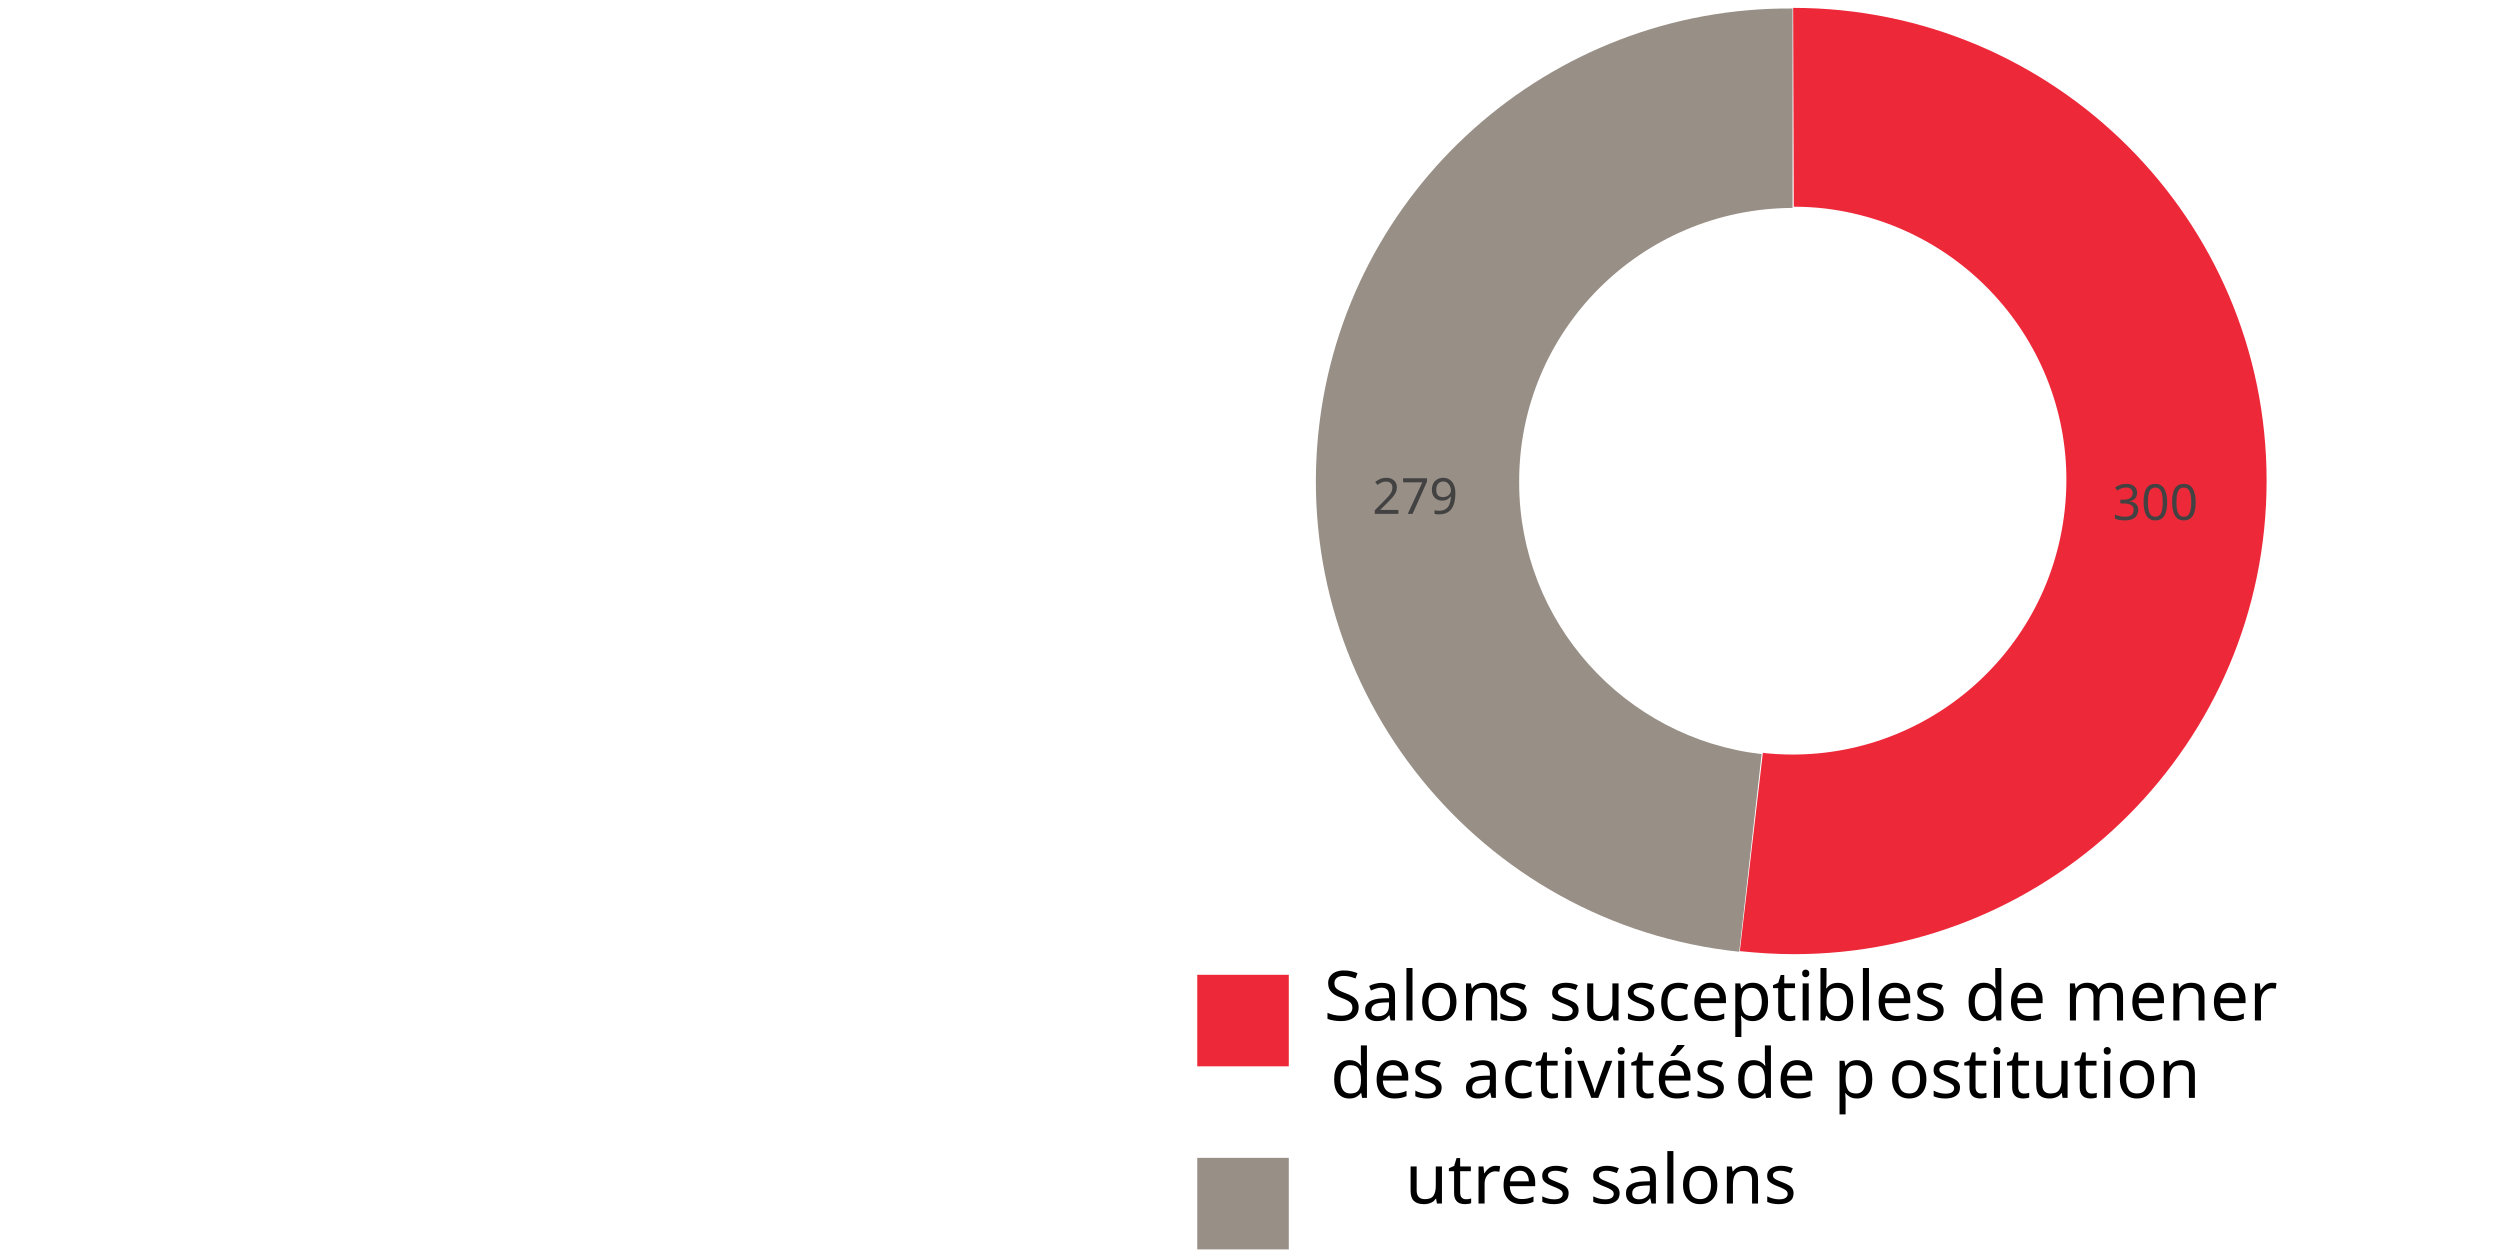
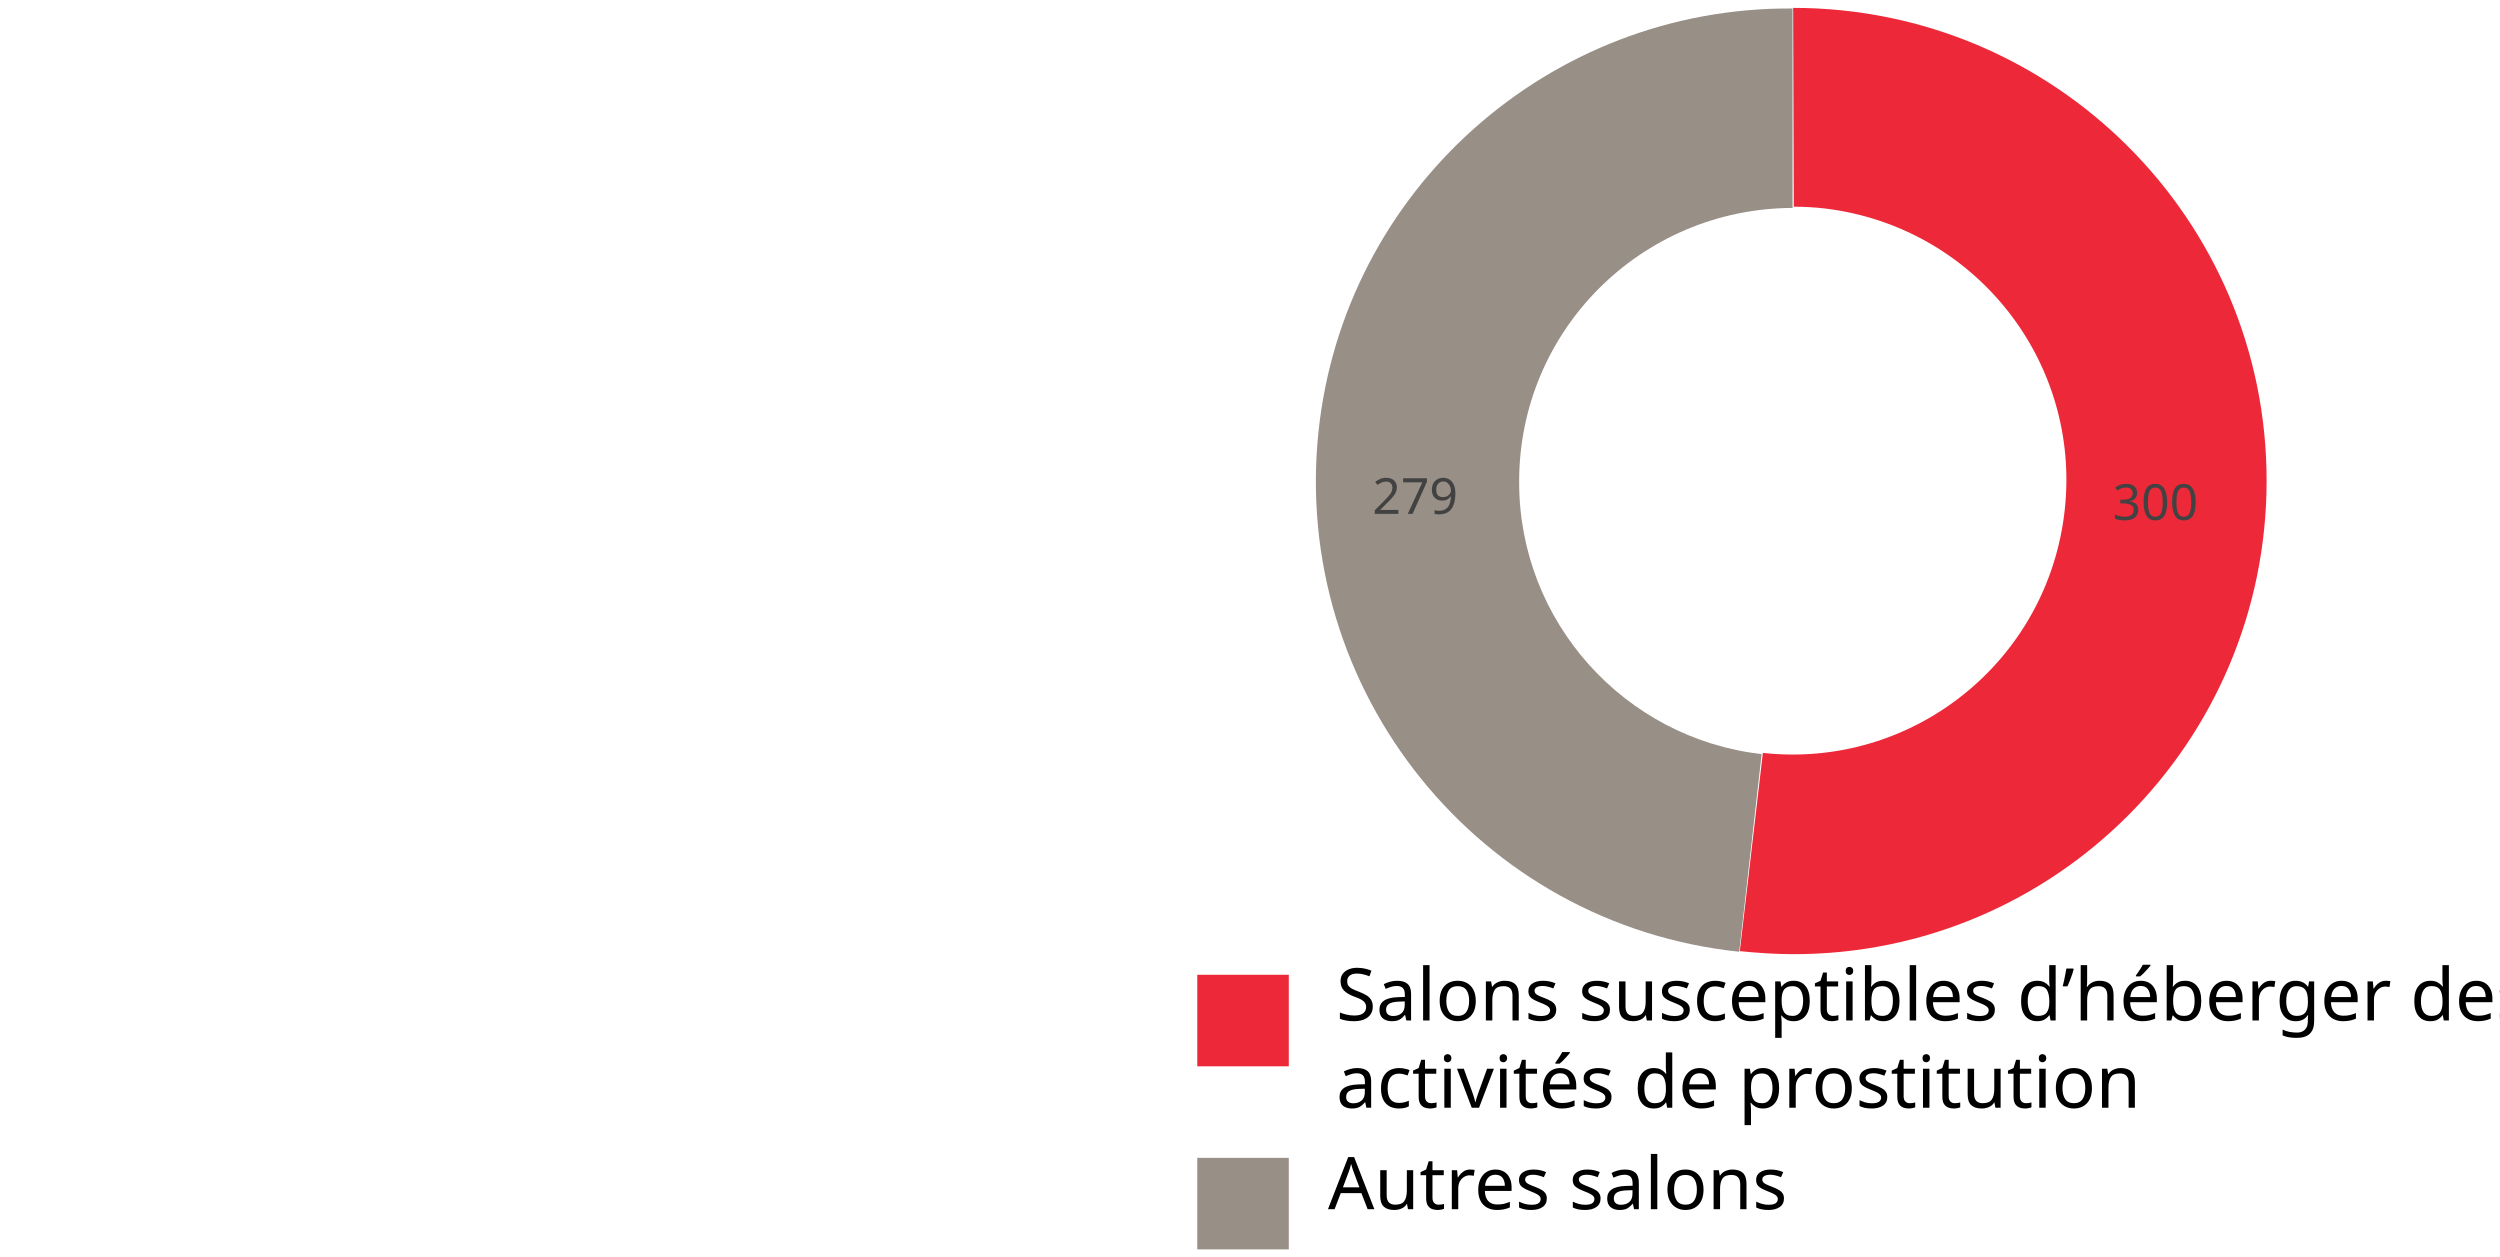
<svg xmlns="http://www.w3.org/2000/svg" version="1.1" id="Calque_1" x="0px" y="0px" viewBox="0 0 412.4 207.2" style="enable-background:new 0 0 412.4 207.2;" xml:space="preserve">
  <style type="text/css">
	.st0{fill:#ED2939;}
	.st1{fill:#988F86;}
	.st2{fill:none;}
	.st3{fill:#424242;}
	.st4{font-family:'Roboto-Regular';}
	.st5{font-size:8.225px;}
- 	.st6{enable-background:new    ;}
- 	.st7{font-size:11.383px;}
+ 	.st6{font-size:12px;}
</style>
  <path class="st0" d="M295.8,1.3c43.1,0,78.1,34.9,78.1,78c0,43.1-34.9,78.1-78,78.1c-3,0-6-0.2-8.9-0.5l3.8-32.7  c24.8,2.7,47.1-15.2,49.8-40.1c2.7-24.6-14.9-46.7-39.5-49.7c-1.7-0.2-3.4-0.3-5.2-0.3L295.8,1.3L295.8,1.3z" />
  <path class="st1" d="M286.9,157c-42.9-4.5-73.9-43-69.4-85.8c4.2-39.9,38.1-70.1,78.2-69.8v32.9c-25,0.1-45.2,20.3-45.1,45.3  c0,22.9,17.3,42.2,40,44.8L286.9,157z" />
  <rect x="348.5" y="78.7" class="st2" width="13.9" height="9.3" />
  <text transform="matrix(1 0 0 1 348.4971 85.7702)" class="st3 st4 st5">300</text>
  <rect x="226.4" y="77.7" class="st2" width="13.9" height="9.3" />
  <text transform="matrix(1 0 0 1 226.3931 84.7702)" class="st3 st4 st5">279</text>
  <rect x="197.5" y="160.8" class="st0" width="15.1" height="15.1" />
-   <rect x="218.4" y="158.6" class="st2" width="151.1" height="12.8" />
-   <text transform="matrix(1 0 0 1 218.4046 168.3333)" class="st6">
-     <tspan x="0" y="0" class="st4 st7">Salon</tspan>
-     <tspan x="28.5" y="0" class="st4 st7">s</tspan>
-     <tspan x="34.1" y="0" class="st4 st7"> susceptibles de mener</tspan>
+   <rect x="197.5" y="191" class="st1" width="15.1" height="15.1" />
+   <text transform="matrix(1 0 0 1 220.4199 168.3339)">
+     <tspan x="0" y="0" class="st4 st6">Salons susceptibles d’héberger des </tspan>
+     <tspan x="0" y="14.4" class="st4 st6">activités de prostitution</tspan>
  </text>
-   <rect x="204.9" y="171.4" class="st2" width="77.8" height="12.8" />
-   <text transform="matrix(1 0 0 1 204.6581 181.1003)" class="st4 st7">     des activités</text>
-   <rect x="286.1" y="171.4" class="st2" width="21.7" height="12.8" />
-   <text transform="matrix(1 0 0 1 286.1019 181.0999)" class="st4 st7">de p</text>
-   <rect x="307.8" y="171.4" class="st2" width="3.7" height="12.8" />
-   <rect x="311.5" y="171.4" class="st2" width="48.1" height="12.8" />
-   <text transform="matrix(1 0 0 1 311.4974 181.0999)" class="st4 st7">ostitution</text>
-   <rect x="197.5" y="191" class="st1" width="15.1" height="15.1" />
-   <rect x="224.4" y="188.8" class="st2" width="7.3" height="12.8" />
-   <rect x="231.8" y="188.8" class="st2" width="64.8" height="12.8" />
-   <text transform="matrix(1 0 0 1 231.7852 198.5308)" class="st4 st7">utres salons </text>
+   <rect x="219.1" y="190.5" class="st2" width="138.2" height="12.7" />
+   <text transform="matrix(1 0 0 1 219.0605 199.4736)" class="st4 st6">Autres salons</text>
</svg>
